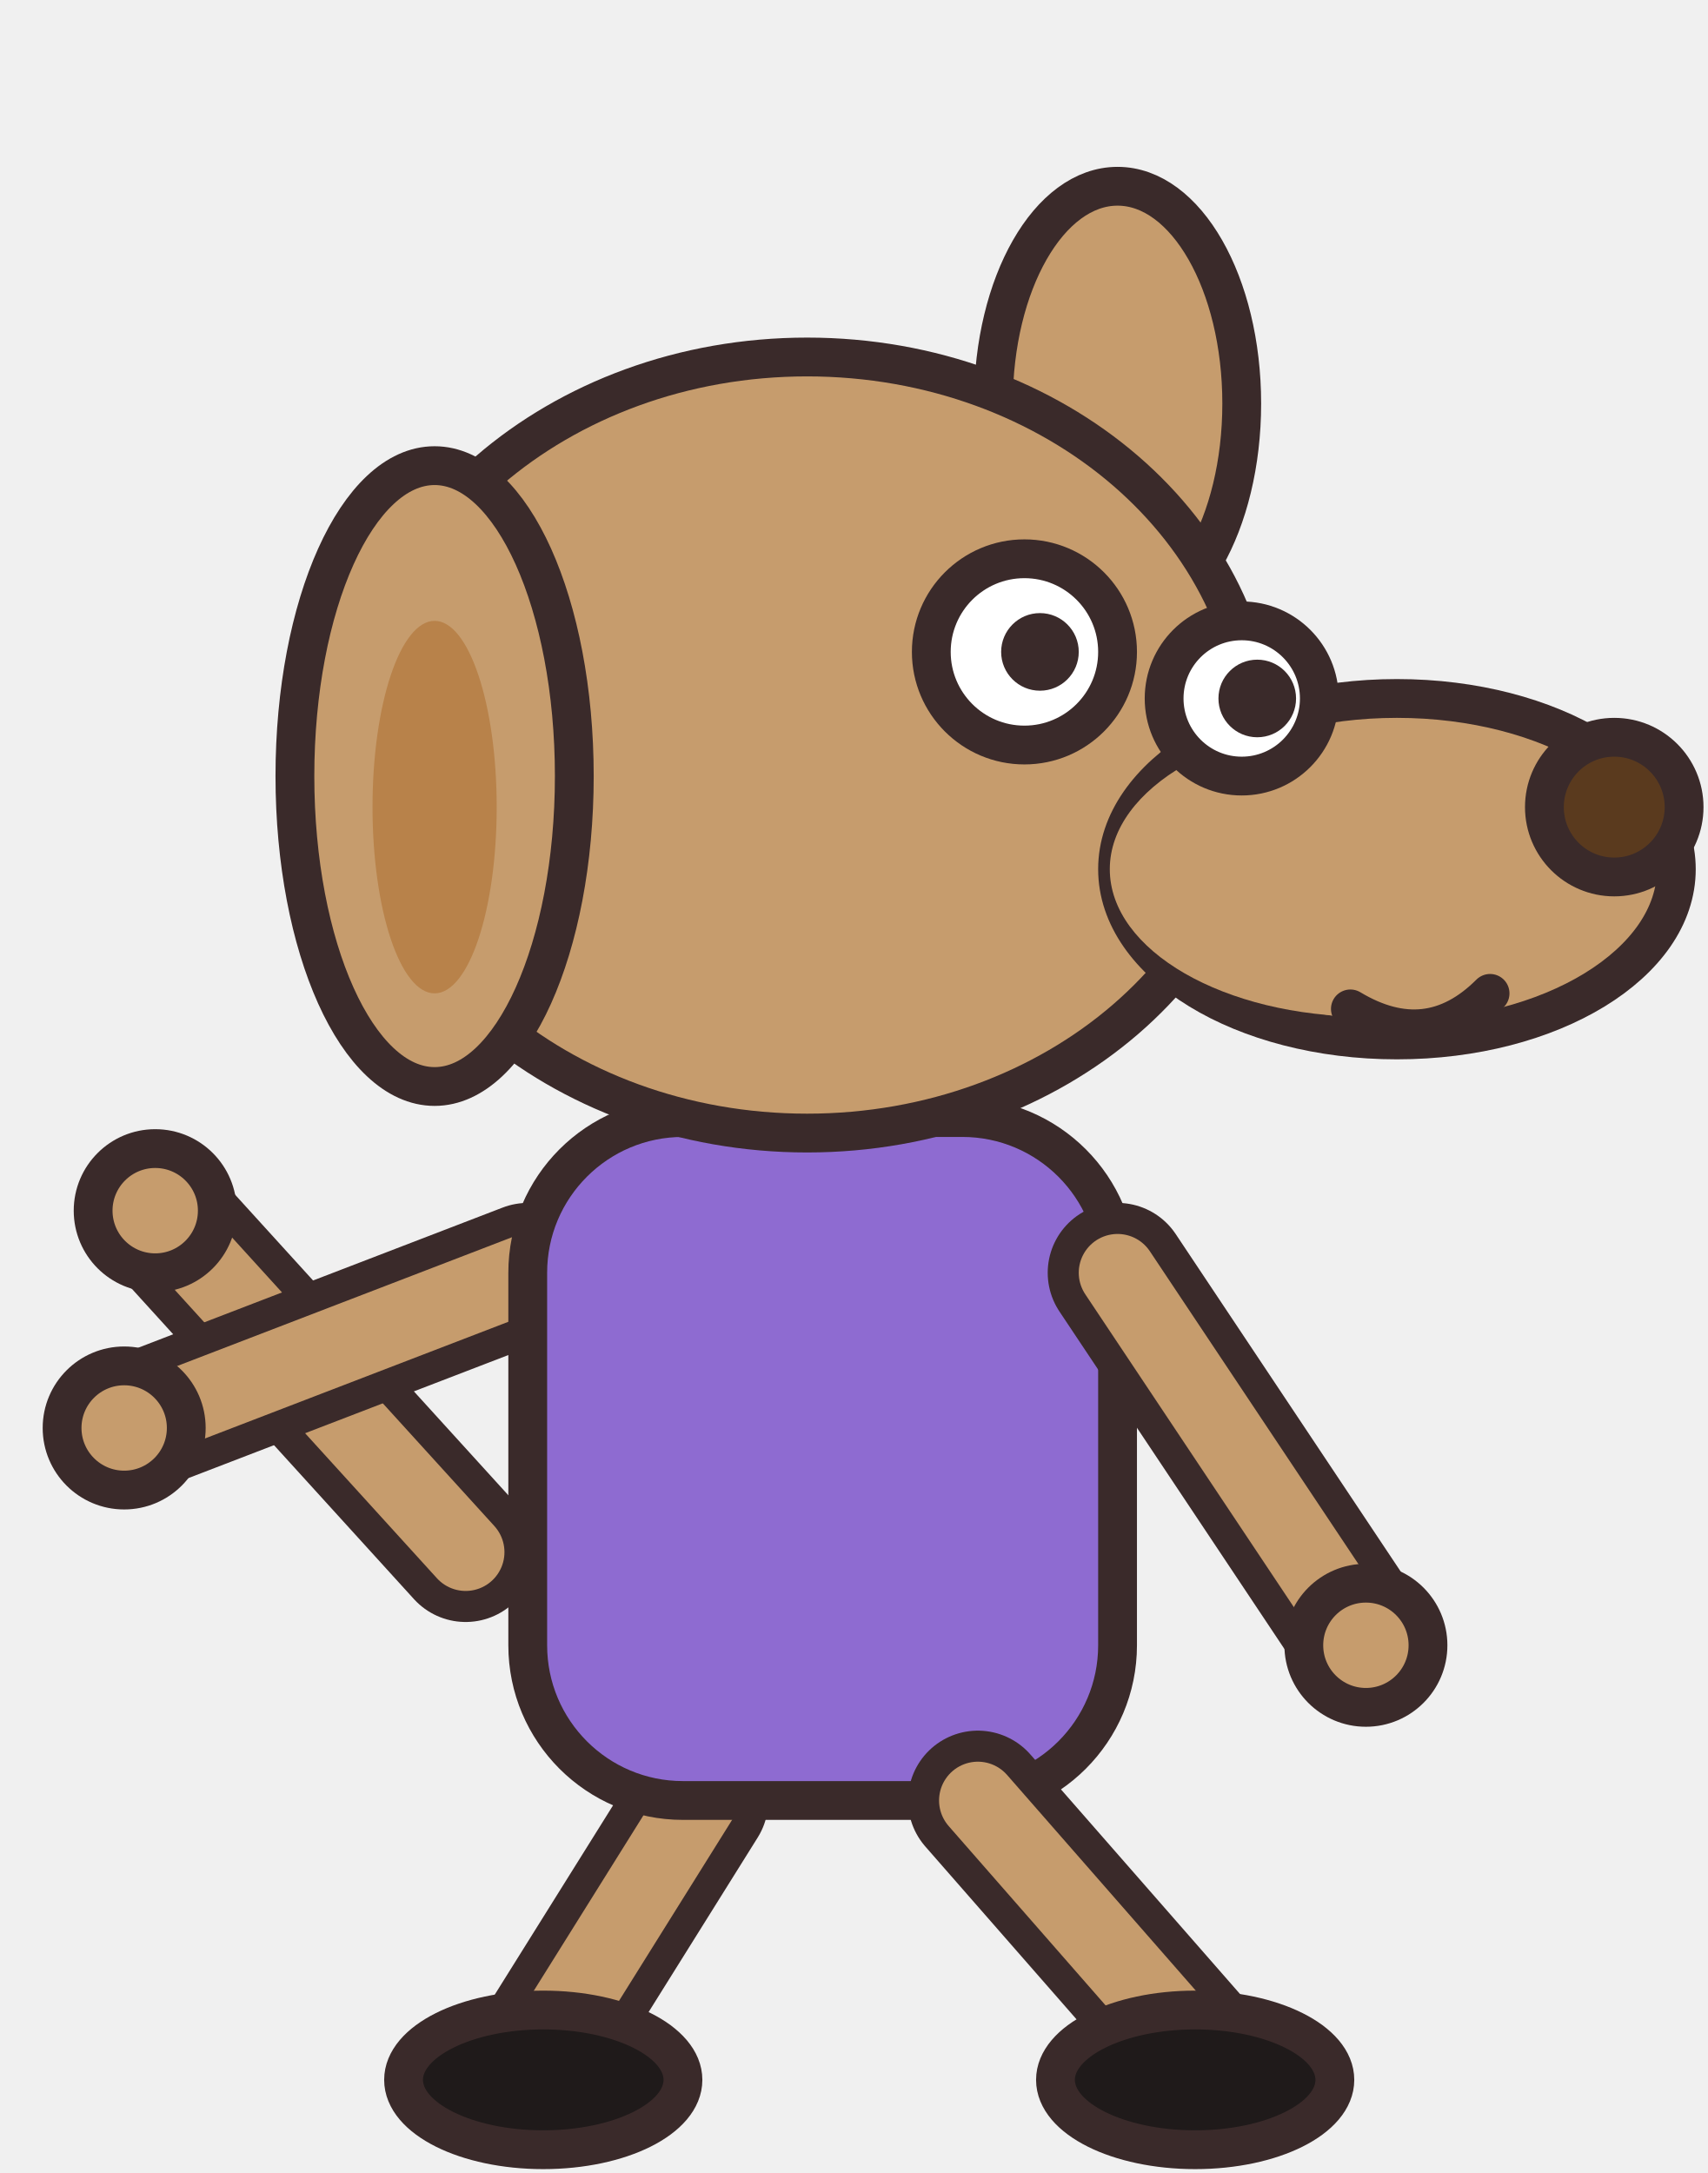
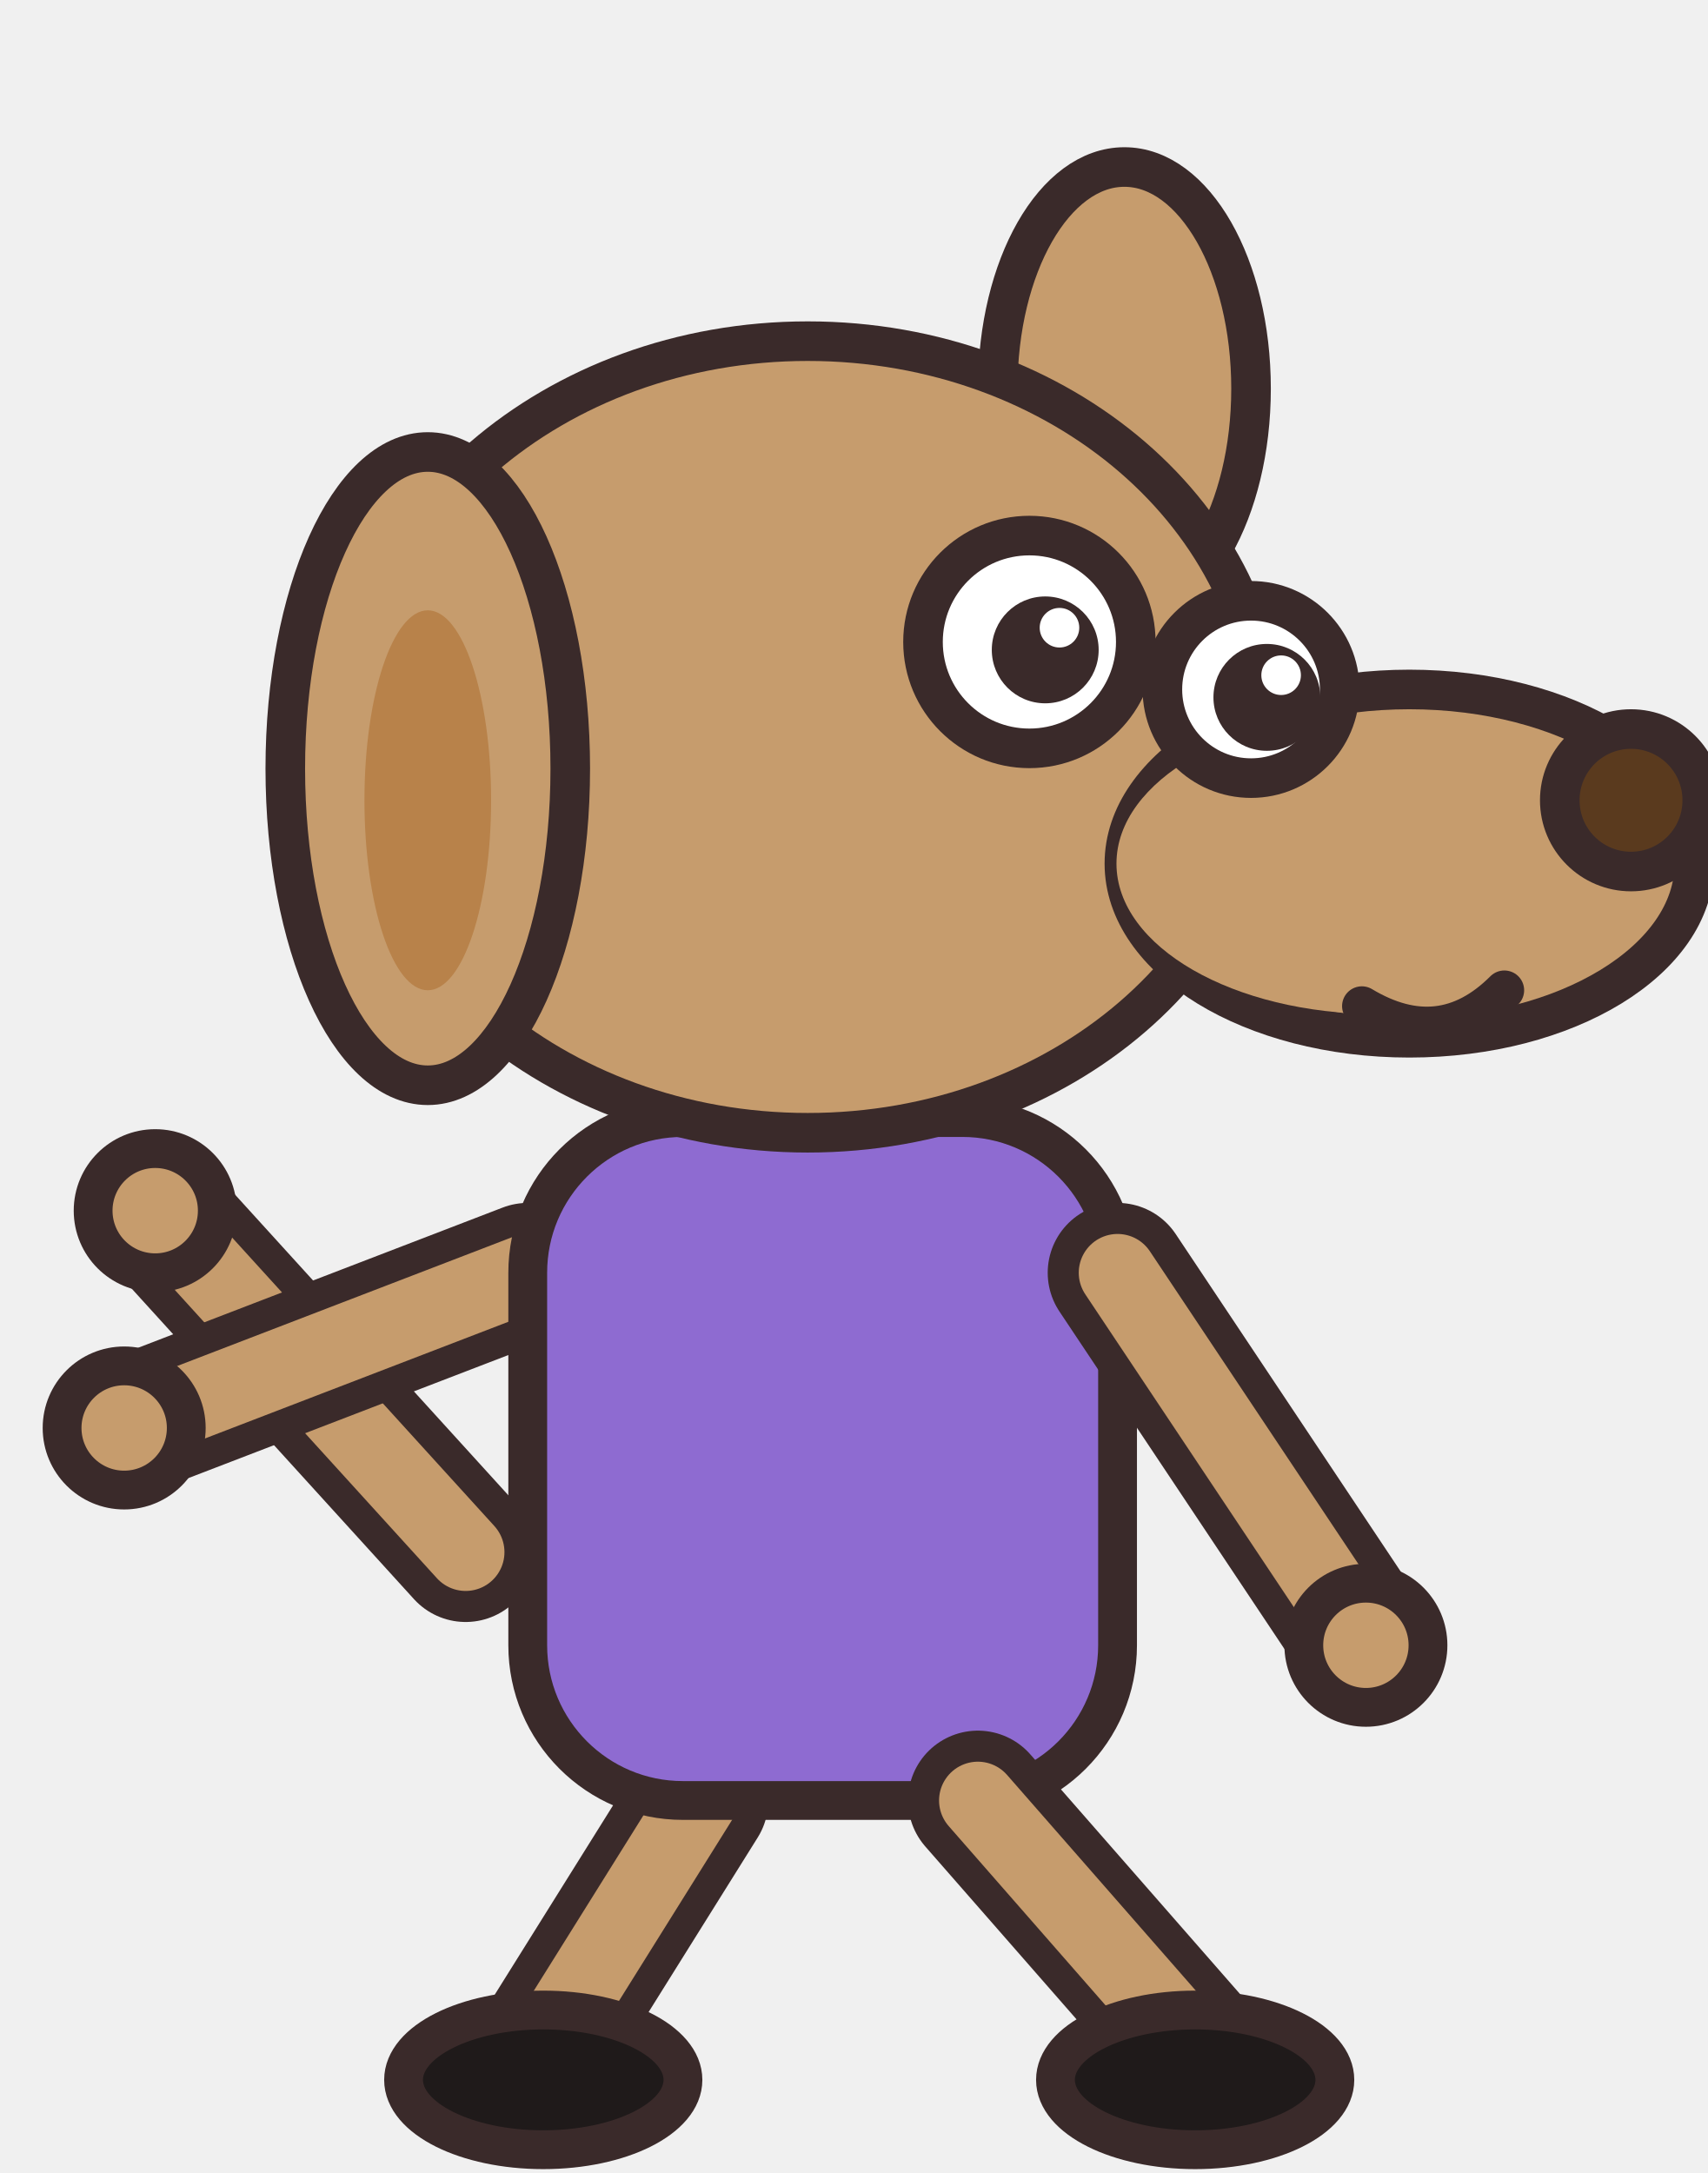
<svg xmlns="http://www.w3.org/2000/svg" viewBox="0 0 110 140">
  <g stroke="#3a2a2a" stroke-linecap="round" stroke-linejoin="round" stroke-width="2.5">
    <path stroke-width="9" d="M30 100 10 78" />
    <path stroke="#c69c6d" stroke-width="5" d="M30 100 10 78" />
    <circle cx="10" cy="78" r="4" fill="#c69c6d" />
    <path stroke-width="9" d="m45 116-10 16" />
    <path stroke="#c69c6d" stroke-width="5" d="m45 116-10 16" />
    <ellipse cx="35" cy="134" fill="#1f1a1a" rx="9" ry="4.5" />
    <path stroke-width="9" d="M34 82 8 92" />
    <path stroke="#c69c6d" stroke-width="5" d="M34 82 8 92" />
    <circle cx="8" cy="92" r="4" fill="#c69c6d" />
    <rect width="38" height="44" x="34" y="72" fill="#8e6bd1" rx="10" />
    <path stroke-width="9" d="m63 116 14 16" />
    <path stroke="#c69c6d" stroke-width="5" d="m63 116 14 16" />
    <ellipse cx="77" cy="134" fill="#1f1a1a" rx="9" ry="4.5" />
-     <ellipse cx="72" cy="26" fill="#c69c6d" rx="8" ry="14" />
-     <ellipse cx="52" cy="48" fill="#c69c6d" rx="29" ry="25" />
-     <ellipse cx="90" cy="56" fill="#c69c6d" rx="18" ry="11" />
-     <ellipse cx="88" cy="56" fill="#c69c6d" stroke="none" rx="16.5" ry="9.5" />
-     <circle cx="104" cy="52" r="4.5" fill="#5a3a1e" />
-     <path fill="none" d="M96 64q-4 4-9 1" />
-     <circle cx="66" cy="42" r="6" fill="#fff" />
-     <circle cx="67" cy="42" r="2.5" fill="#3a2a2a" stroke="none" />
-     <circle cx="80" cy="45" r="5" fill="#fff" />
-     <circle cx="81" cy="45" r="2.5" fill="#3a2a2a" stroke="none" />
-     <ellipse cx="28" cy="50" fill="#c69c6d" rx="9" ry="20" />
-     <ellipse cx="28" cy="52" fill="#b8824a" stroke="none" rx="4" ry="12" />
+     <g transform="translate(-1 -1.48)scale(1.02)">
+       <ellipse cx="72" cy="26" fill="#c69c6d" rx="8" ry="14" />
+       <ellipse cx="52" cy="48" fill="#c69c6d" rx="29" ry="25" />
+       <ellipse cx="90" cy="56" fill="#c69c6d" rx="18" ry="11" />
+       <ellipse cx="88" cy="56" fill="#c69c6d" stroke="none" rx="16.5" ry="9.5" />
+       <circle cx="104" cy="52" r="4.5" fill="#5a3a1e" />
+       <path fill="none" d="M96 64q-4 4-9 1" />
+       <circle cx="66" cy="42" r="6.72" fill="#fff" />
+       <circle cx="67" cy="42.5" r="3.375" fill="#3a2a2a" stroke="none" />
+       <circle cx="67.9" cy="41.1" r="1.25" fill="#fff" stroke="none" />
+       <circle cx="80" cy="45" r="5.6" fill="#fff" />
+       <circle cx="81" cy="45.5" r="3.375" fill="#3a2a2a" stroke="none" />
+       <circle cx="81.9" cy="44.1" r="1.25" fill="#fff" stroke="none" />
+       <ellipse cx="28" cy="50" fill="#c69c6d" rx="9" ry="20" />
+       <ellipse cx="28" cy="52" fill="#b8824a" stroke="none" rx="4" ry="12" />
+     </g>
    <path stroke-width="9" d="m72 82 16 24" />
    <path stroke="#c69c6d" stroke-width="5" d="m72 82 16 24" />
    <circle cx="88" cy="106" r="4" fill="#c69c6d" />
  </g>
</svg>
